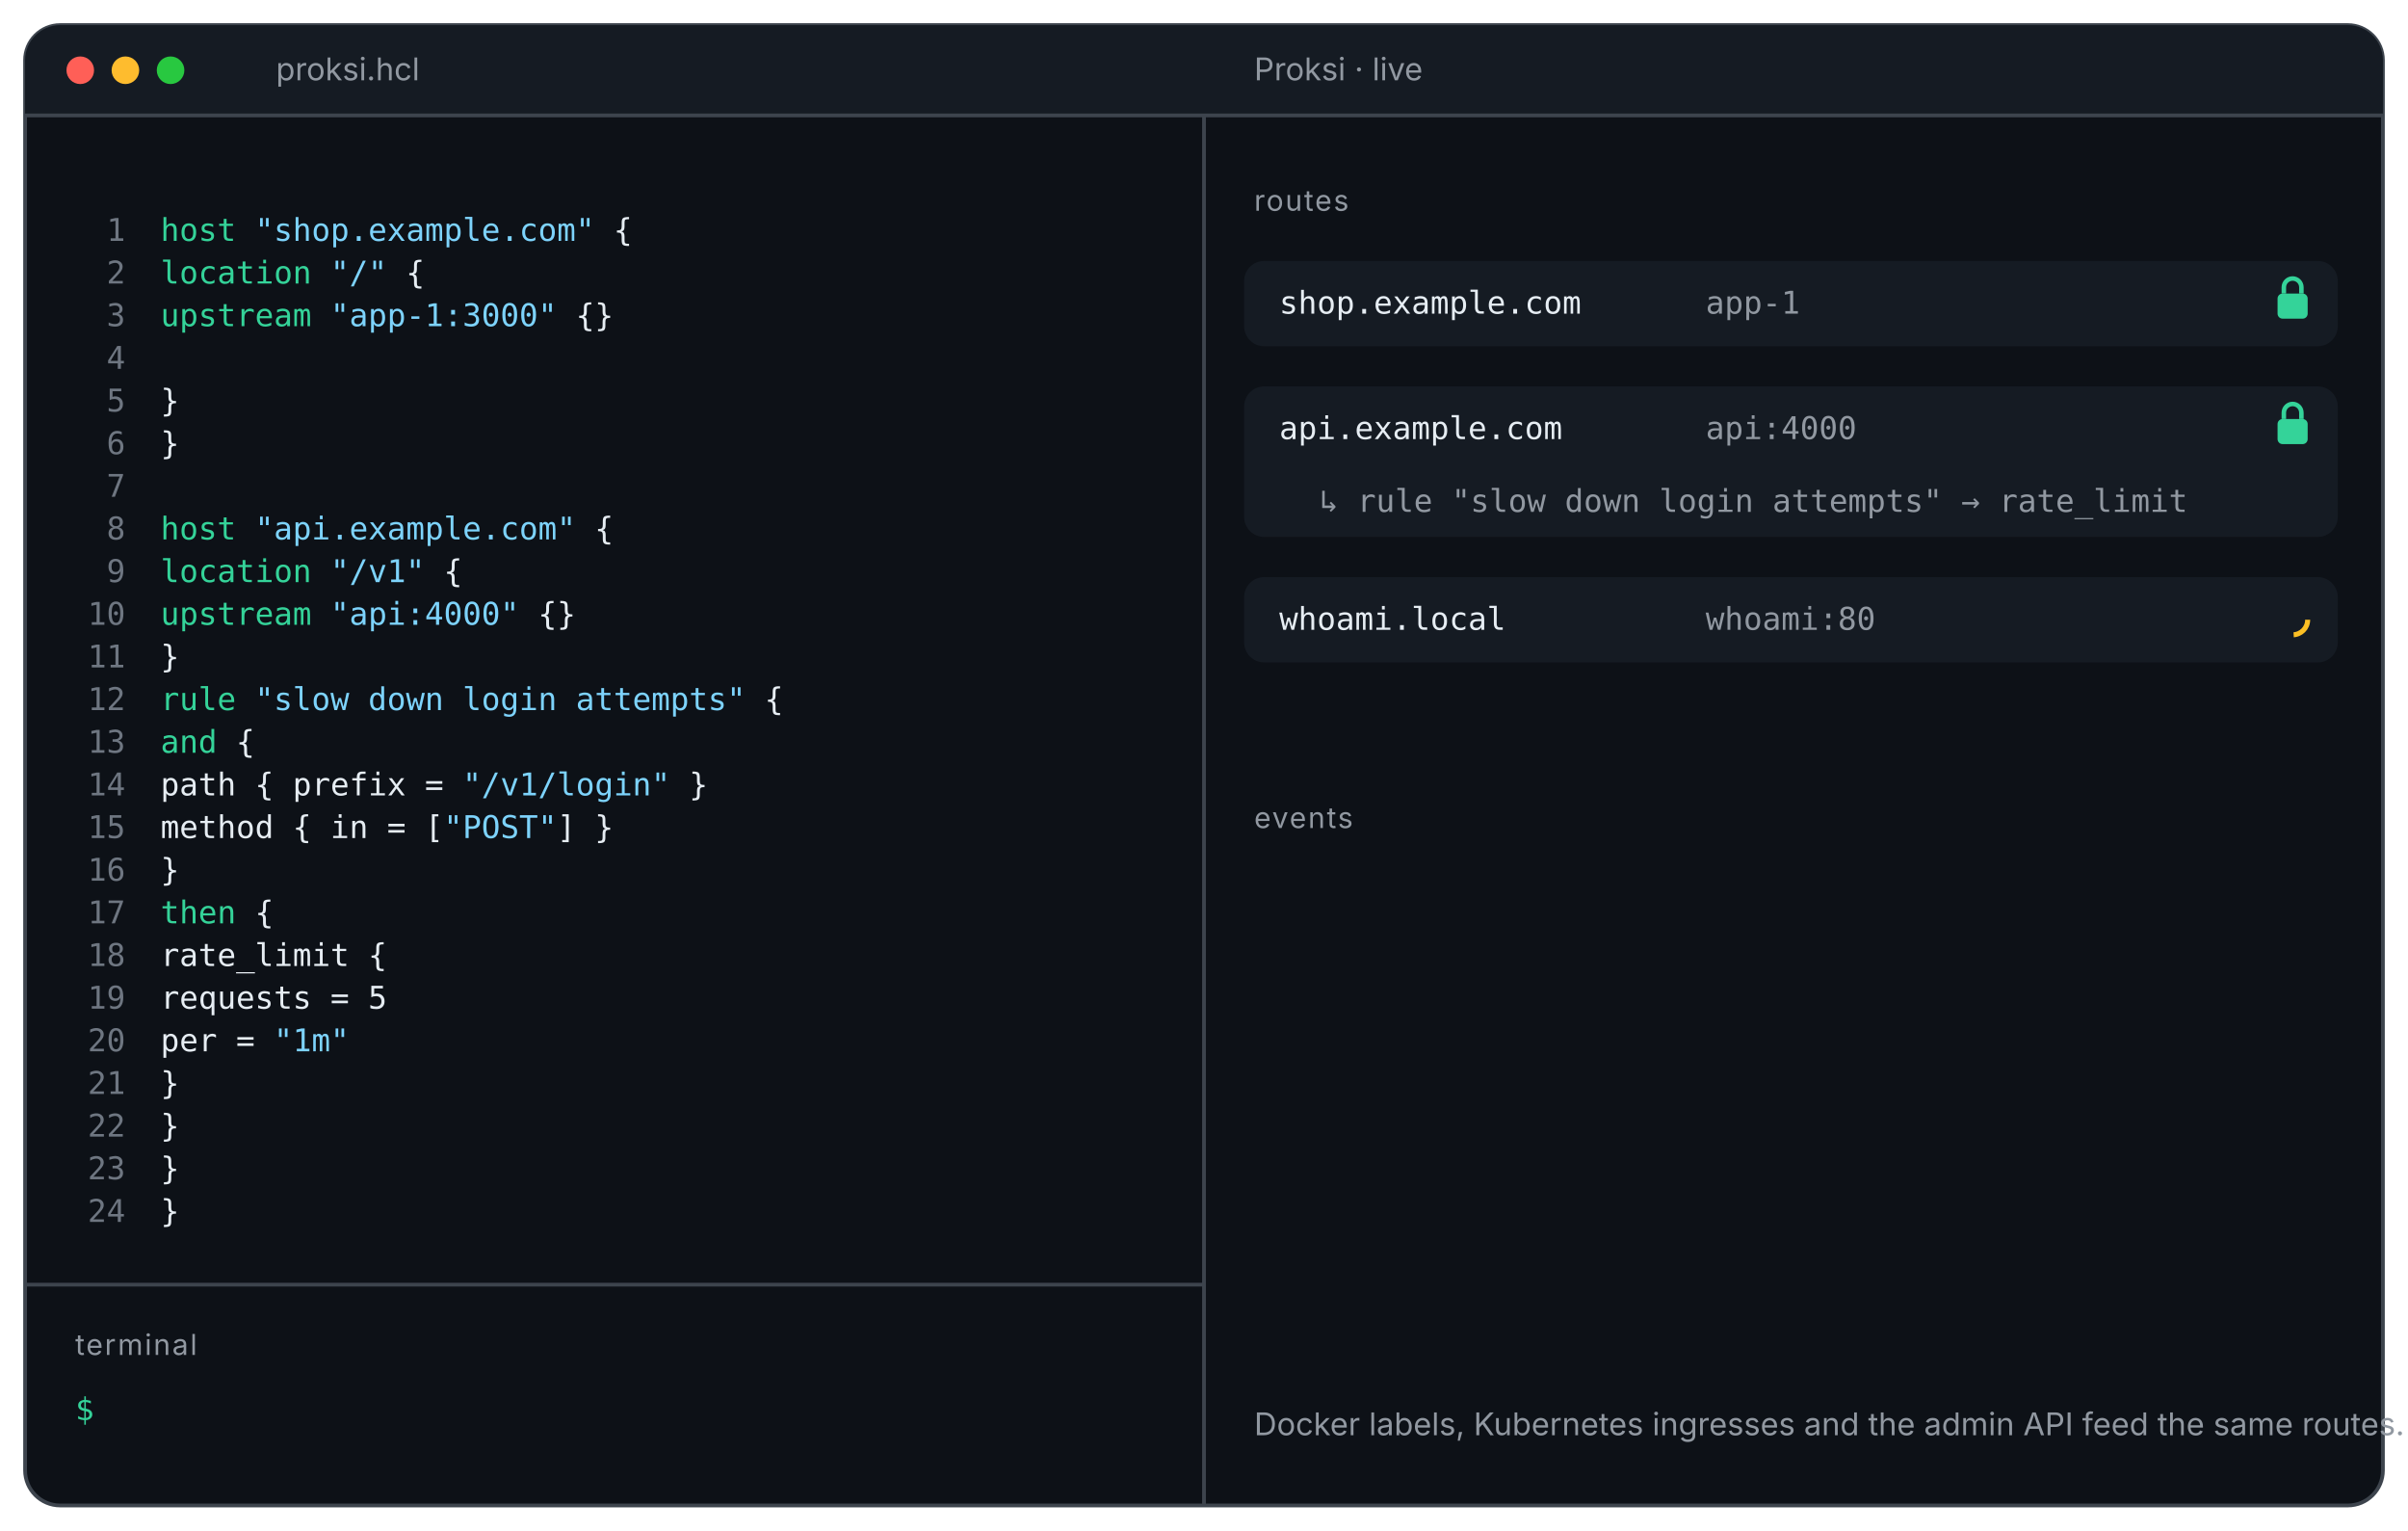
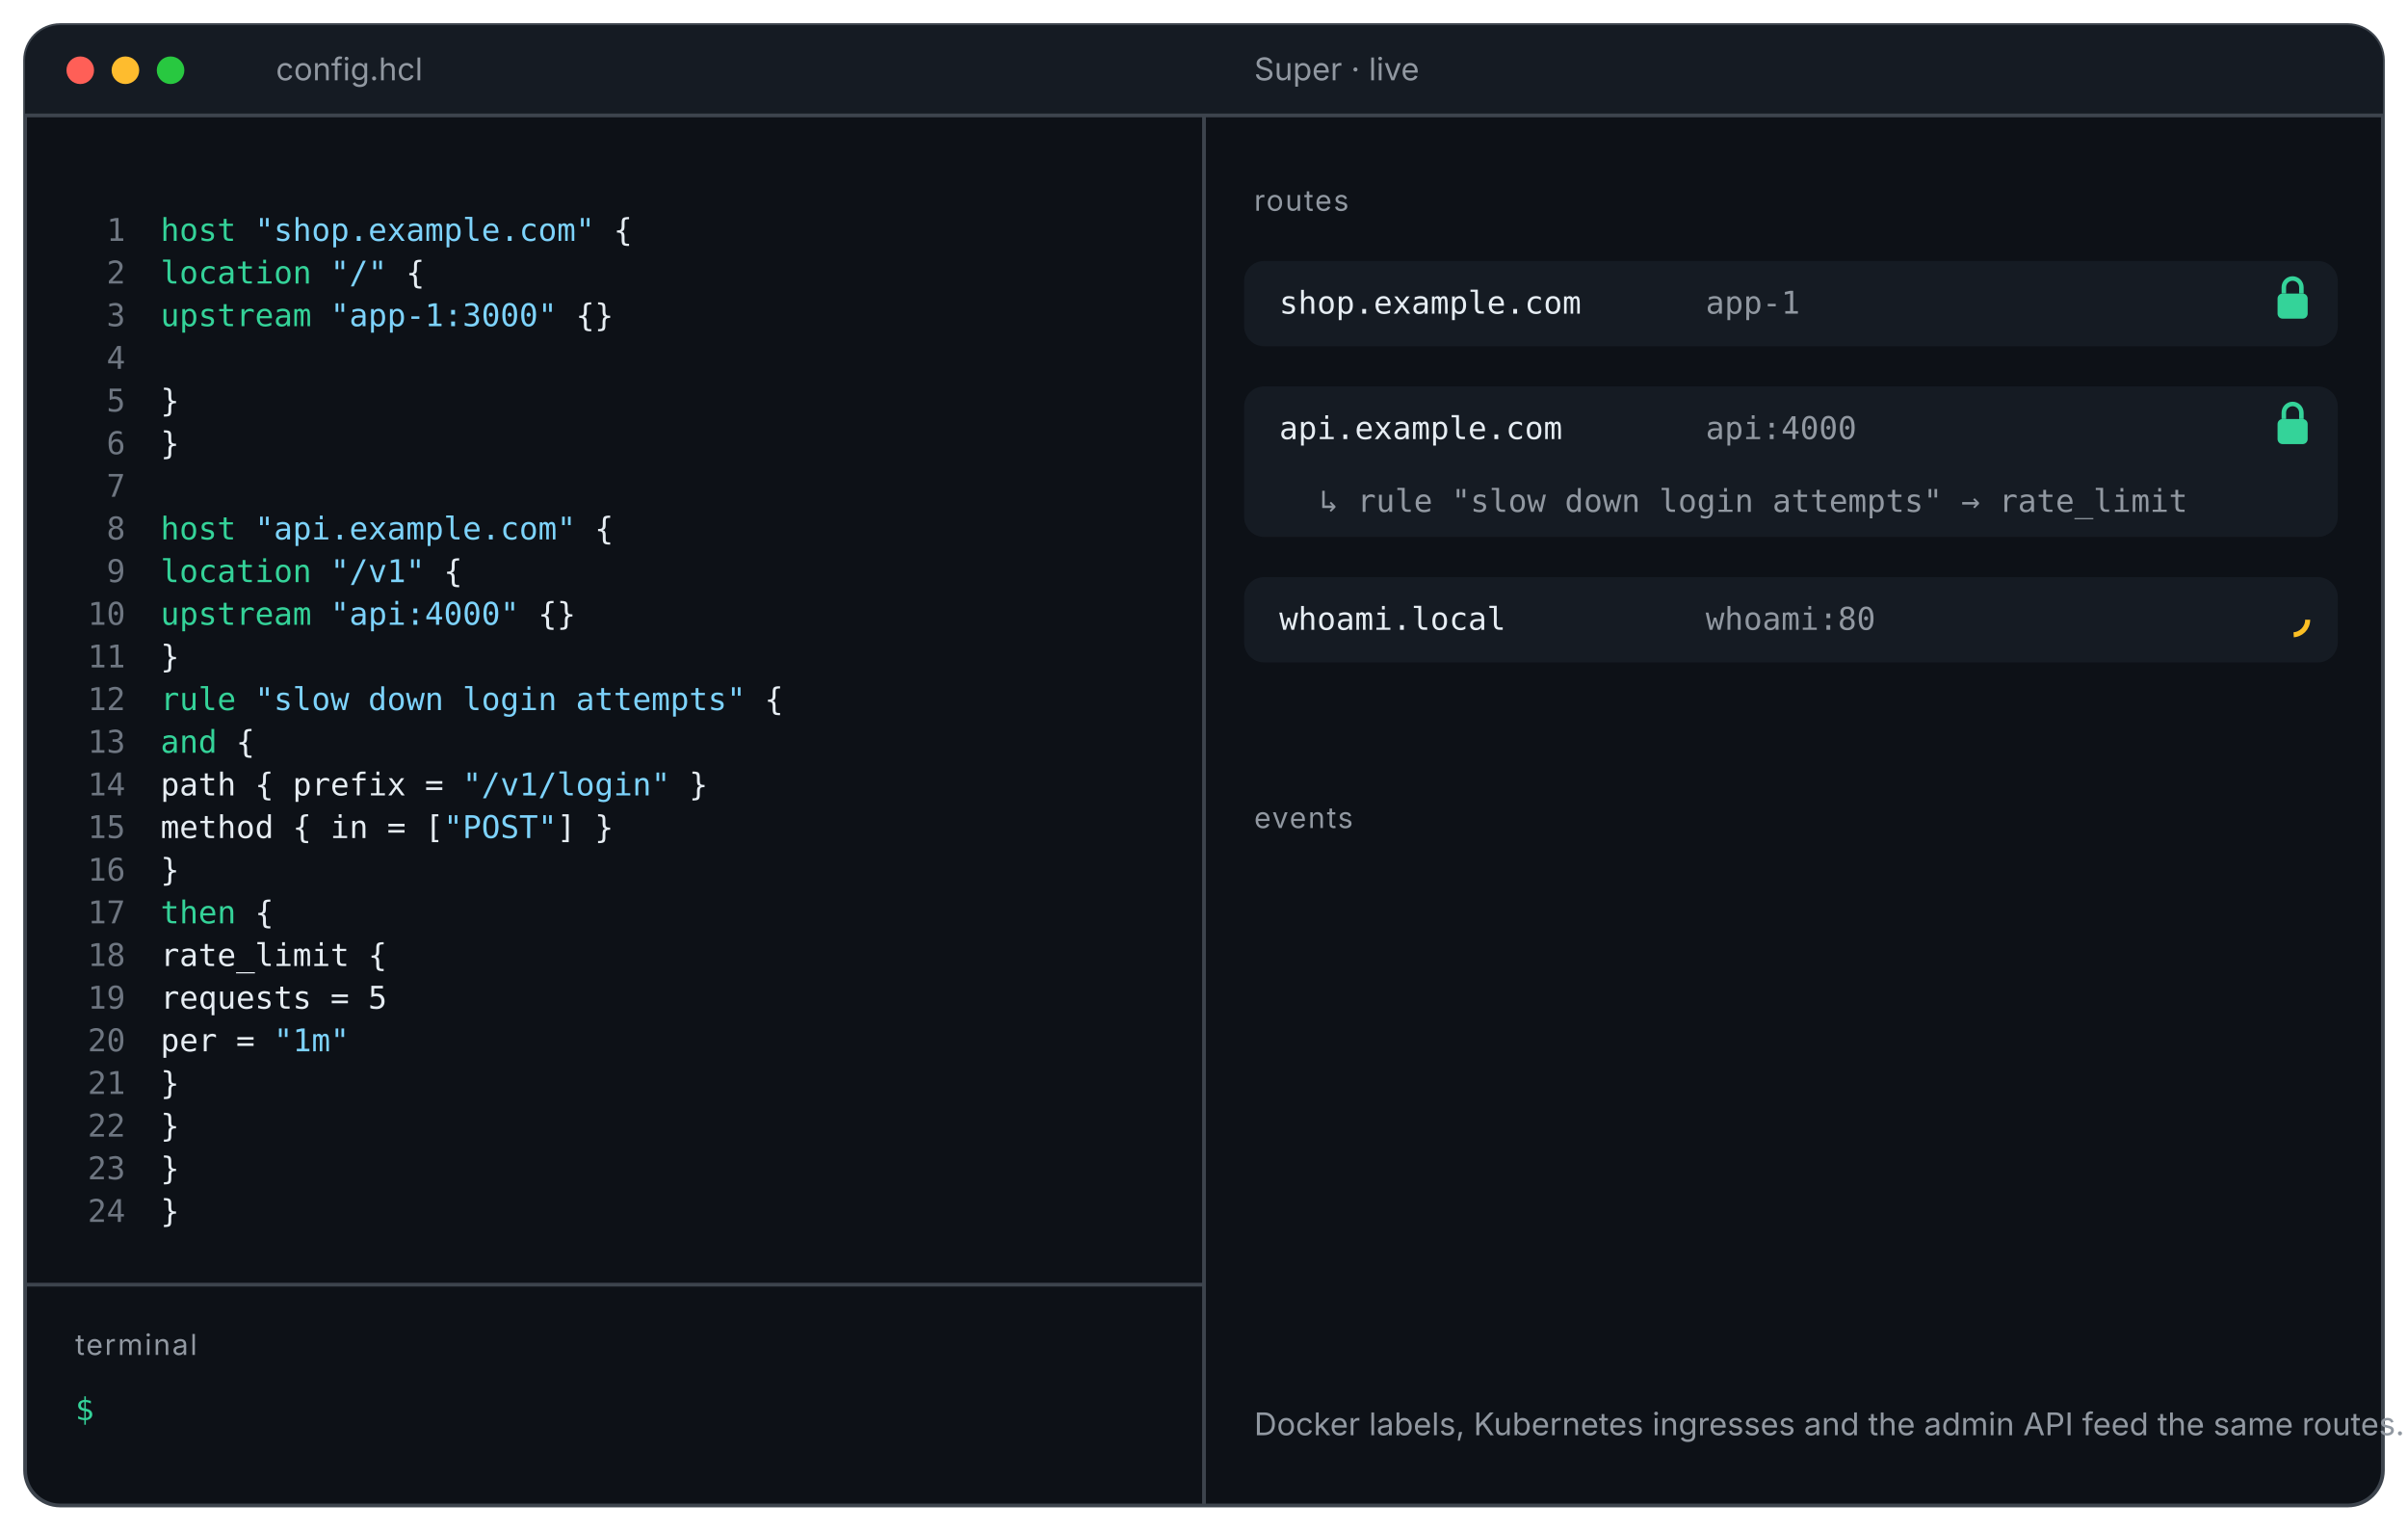
<svg xmlns="http://www.w3.org/2000/svg" viewBox="0 0 960 610" width="960" height="610" role="img" aria-labelledby="title desc">
  <style>
    text { font-family: ui-monospace, SFMono-Regular, Menlo, Consolas, monospace; font-size: 12.5px; fill: #e6edf3; white-space: pre; }
    .k { fill: #34d399; } .s { fill: #7dd3fc; } .m { fill: #9198a1; } .f { fill: #6e7681; }
    .ui { font-family: system-ui, -apple-system, "Segoe UI", sans-serif; font-size: 12.5px; fill: #9198a1; }
    .head { font-family: system-ui, -apple-system, "Segoe UI", sans-serif; font-size: 11.5px; fill: #9198a1; letter-spacing: .06em; text-transform: uppercase; }
    @media (prefers-reduced-motion: reduce) { .motion { display: none; } .settled { opacity: 1 !important; } .typed { width: 600px !important; } }
  </style>
  <rect x="10" y="10" width="940" height="590" rx="14" fill="#0d1117" stroke="#3d444d" stroke-width="1.5" />
  <path d="M10,24 a14,14 0 0 1 14,-14 h912 a14,14 0 0 1 14,14 v22 h-940 z" fill="#151b23" />
  <line x1="10" y1="46" x2="950" y2="46" stroke="#3d444d" stroke-width="1.5" />
  <circle cx="32" cy="28" r="5.5" fill="#ff5f57" />
  <circle cx="50" cy="28" r="5.5" fill="#febc2e" />
  <circle cx="68" cy="28" r="5.5" fill="#28c840" />
-   <text class="ui" x="110" y="32">proksi.hcl</text>
-   <text class="ui" x="500" y="32">Proksi · live</text>
+   <text class="ui" x="110" y="32">config.hcl</text>
+   <text class="ui" x="500" y="32">Super · live</text>
  <line x1="480" y1="46" x2="480" y2="600" stroke="#3d444d" stroke-width="1.5" />
  <rect class="motion" x="12" y="271" width="466" height="204" fill="#1e1b4b" opacity="0">
    <animate attributeName="opacity" dur="13.0s" repeatCount="indefinite" calcMode="linear" values="0;0;1;1;0;0" keyTimes="0;0.661;0.685;0.877;0.908;1" />
  </rect>
  <rect class="motion" x="12" y="135" width="466" height="17" fill="#0f2f25" opacity="0">
    <animate attributeName="opacity" dur="13.0s" repeatCount="indefinite" calcMode="linear" values="0;0;1;1;0;0" keyTimes="0;0.369;0.385;0.538;0.569;1" />
  </rect>
  <defs>
    <clipPath id="typing-line">
      <rect class="typed" x="64" y="134" height="17" width="0">
        <animate attributeName="width" dur="13.0s" repeatCount="indefinite" calcMode="linear" values="0;0;220;220;0" keyTimes="0;0.369;0.446;0.985;1" />
      </rect>
    </clipPath>
    <clipPath id="typing-command">
      <rect class="typed" x="46" y="550" height="20" width="0">
        <animate attributeName="width" dur="13.0s" repeatCount="indefinite" calcMode="linear" values="0;0;358;358;0" keyTimes="0;0.023;0.123;0.985;1" />
      </rect>
    </clipPath>
  </defs>
  <text class="f" x="50" y="96" text-anchor="end">1</text>
  <text x="64" y="96">
    <tspan class="k">host</tspan>
    <tspan class="s">"shop.example.com"</tspan> {</text>
  <text class="f" x="50" y="113" text-anchor="end">2</text>
  <text x="64" y="113">
    <tspan class="k">location</tspan>
    <tspan class="s">"/"</tspan> {</text>
  <text class="f" x="50" y="130" text-anchor="end">3</text>
  <text x="64" y="130">
    <tspan class="k">upstream</tspan>
    <tspan class="s">"app-1:3000"</tspan> {}</text>
  <text class="f" x="50" y="147" text-anchor="end">4</text>
  <text x="64" y="147" clip-path="url(#typing-line)">
    <tspan class="k">upstream</tspan>
    <tspan class="s">"app-2:3000"</tspan> {}</text>
  <text class="f" x="50" y="164" text-anchor="end">5</text>
  <text x="64" y="164">  }</text>
  <text class="f" x="50" y="181" text-anchor="end">6</text>
  <text x="64" y="181">}</text>
  <text class="f" x="50" y="198" text-anchor="end">7</text>
  <text x="64" y="198" />
  <text class="f" x="50" y="215" text-anchor="end">8</text>
  <text x="64" y="215">
    <tspan class="k">host</tspan>
    <tspan class="s">"api.example.com"</tspan> {</text>
  <text class="f" x="50" y="232" text-anchor="end">9</text>
  <text x="64" y="232">
    <tspan class="k">location</tspan>
    <tspan class="s">"/v1"</tspan> {</text>
  <text class="f" x="50" y="249" text-anchor="end">10</text>
  <text x="64" y="249">
    <tspan class="k">upstream</tspan>
    <tspan class="s">"api:4000"</tspan> {}</text>
  <text class="f" x="50" y="266" text-anchor="end">11</text>
  <text x="64" y="266">  }</text>
  <text class="f" x="50" y="283" text-anchor="end">12</text>
  <text x="64" y="283">
    <tspan class="k">rule</tspan>
    <tspan class="s">"slow down login attempts"</tspan> {</text>
  <text class="f" x="50" y="300" text-anchor="end">13</text>
  <text x="64" y="300">
    <tspan class="k">and</tspan> {</text>
  <text class="f" x="50" y="317" text-anchor="end">14</text>
  <text x="64" y="317">      path { prefix = <tspan class="s">"/v1/login"</tspan> }</text>
  <text class="f" x="50" y="334" text-anchor="end">15</text>
  <text x="64" y="334">      method { in = [<tspan class="s">"POST"</tspan>] }</text>
  <text class="f" x="50" y="351" text-anchor="end">16</text>
  <text x="64" y="351">    }</text>
  <text class="f" x="50" y="368" text-anchor="end">17</text>
  <text x="64" y="368">
    <tspan class="k">then</tspan> {</text>
  <text class="f" x="50" y="385" text-anchor="end">18</text>
  <text x="64" y="385">      rate_limit {</text>
  <text class="f" x="50" y="402" text-anchor="end">19</text>
  <text x="64" y="402">        requests = 5</text>
  <text class="f" x="50" y="419" text-anchor="end">20</text>
  <text x="64" y="419">        per      = <tspan class="s">"1m"</tspan>
  </text>
  <text class="f" x="50" y="436" text-anchor="end">21</text>
  <text x="64" y="436">      }</text>
  <text class="f" x="50" y="453" text-anchor="end">22</text>
  <text x="64" y="453">    }</text>
  <text class="f" x="50" y="470" text-anchor="end">23</text>
  <text x="64" y="470">  }</text>
  <text class="f" x="50" y="487" text-anchor="end">24</text>
  <text x="64" y="487">}</text>
  <line x1="10" y1="512" x2="480" y2="512" stroke="#3d444d" stroke-width="1.5" />
  <text class="head" x="30" y="540">terminal</text>
  <text class="k" x="30" y="566">$</text>
  <text x="46" y="566" clip-path="url(#typing-command)">docker run -l proksi.host=whoami.local whoami</text>
  <text class="head" x="500" y="84">routes</text>
  <g>
    <rect x="496" y="104" width="436" height="34" rx="8" fill="#151b23" />
    <text x="510" y="125">shop.example.com</text>
    <text class="m motion" x="680" y="125">app-1
      <animate attributeName="opacity" dur="13.0s" repeatCount="indefinite" calcMode="discrete" values="1;0;1" keyTimes="0;0.462;0.985" />
    </text>
    <text class="m settled" x="680" y="125" opacity="0">app-1, app-2
      <animate attributeName="opacity" dur="13.0s" repeatCount="indefinite" calcMode="discrete" values="0;1;0" keyTimes="0;0.462;0.985" />
    </text>
    <rect x="908" y="117" width="12" height="10" rx="2" fill="#34d399" />
    <path d="M910.5,117 v-2.5 a3.5,3.5 0 0 1 7,0 v2.5" fill="none" stroke="#34d399" stroke-width="1.8" />
  </g>
  <g>
    <rect x="496" y="154" width="436" height="60" rx="8" fill="#151b23" />
    <text x="510" y="175">api.example.com</text>
    <text class="m" x="680" y="175">api:4000</text>
    <rect x="908" y="167" width="12" height="10" rx="2" fill="#34d399" />
    <path d="M910.5,167 v-2.5 a3.5,3.5 0 0 1 7,0 v2.5" fill="none" stroke="#34d399" stroke-width="1.8" />
    <text class="m" x="526" y="204">↳ rule "slow down login attempts"  →  rate_limit</text>
  </g>
  <g class="settled">
    <animate attributeName="opacity" dur="13.0s" repeatCount="indefinite" calcMode="discrete" values="0;1;0" keyTimes="0;0.154;0.985" />
    <rect x="496" y="230" width="436" height="34" rx="8" fill="#151b23" />
    <text x="510" y="251">whoami.local</text>
    <text class="m" x="680" y="251">whoami:80</text>
    <g class="motion">
      <animate attributeName="opacity" dur="13.0s" repeatCount="indefinite" calcMode="discrete" values="1;0;1" keyTimes="0;0.277;0.985" />
      <circle cx="914" cy="247" r="6" fill="none" stroke="#fbbf24" stroke-width="2" stroke-dasharray="9 29">
        <animateTransform attributeName="transform" type="rotate" from="0 914 247" to="360 914 247" dur="1s" repeatCount="indefinite" />
      </circle>
    </g>
    <g class="settled" opacity="0">
      <animate attributeName="opacity" dur="13.0s" repeatCount="indefinite" calcMode="discrete" values="0;1;0" keyTimes="0;0.277;0.985" />
      <rect x="908" y="243" width="12" height="10" rx="2" fill="#34d399" />
      <path d="M910.5,243 v-2.5 a3.5,3.5 0 0 1 7,0 v2.5" fill="none" stroke="#34d399" stroke-width="1.8" />
    </g>
  </g>
  <text class="head" x="500" y="330">events</text>
  <g class="settled" opacity="0">
    <animate attributeName="opacity" dur="13.0s" repeatCount="indefinite" calcMode="discrete" values="0;1;0" keyTimes="0;0.154;0.985" />
    <text class="f" x="500" y="366">12:00:02</text>
    <text x="572" y="366">whoami.local</text>
    <text class="m" x="692" y="366">routed from its docker labels</text>
  </g>
  <g class="settled" opacity="0">
    <animate attributeName="opacity" dur="13.0s" repeatCount="indefinite" calcMode="discrete" values="0;1;0" keyTimes="0;0.277;0.985" />
    <text class="f" x="500" y="398">12:00:03</text>
    <text x="572" y="398">whoami.local</text>
    <text class="m" x="692" y="398">certificate issued</text>
  </g>
  <g class="settled" opacity="0">
    <animate attributeName="opacity" dur="13.0s" repeatCount="indefinite" calcMode="discrete" values="0;1;0" keyTimes="0;0.462;0.985" />
    <text class="f" x="500" y="430">12:00:06</text>
-     <text x="572" y="430">proksi.hcl</text>
+     <text x="572" y="430">config.hcl</text>
    <text class="m" x="692" y="430">applied, 0 connections dropped</text>
  </g>
  <rect class="motion" x="494" y="102" width="440" height="38" rx="9" fill="none" stroke="#34d399" stroke-width="2" opacity="0">
    <animate attributeName="opacity" dur="13.0s" repeatCount="indefinite" calcMode="linear" values="0;0;1;0;0" keyTimes="0;0.462;0.485;0.569;1" />
  </rect>
  <g class="settled" opacity="0">
    <animate attributeName="opacity" dur="13.0s" repeatCount="indefinite" calcMode="discrete" values="0;1;0" keyTimes="0;0.692;0.985" />
    <text class="f" x="500" y="462">12:00:09</text>
    <text x="572" y="462">POST /v1/login</text>
    <text class="m" x="692" y="462" style="fill:#f87171">429 (slow down login attempts)</text>
  </g>
  <rect class="motion" x="494" y="152" width="440" height="64" rx="9" fill="none" stroke="#818cf8" stroke-width="2" opacity="0">
    <animate attributeName="opacity" dur="13.0s" repeatCount="indefinite" calcMode="linear" values="0;0;1;1;0;0" keyTimes="0;0.661;0.685;0.877;0.908;1" />
  </rect>
  <text class="ui" x="500" y="572">Docker labels, Kubernetes ingresses and the admin API feed the same routes.</text>
</svg>
